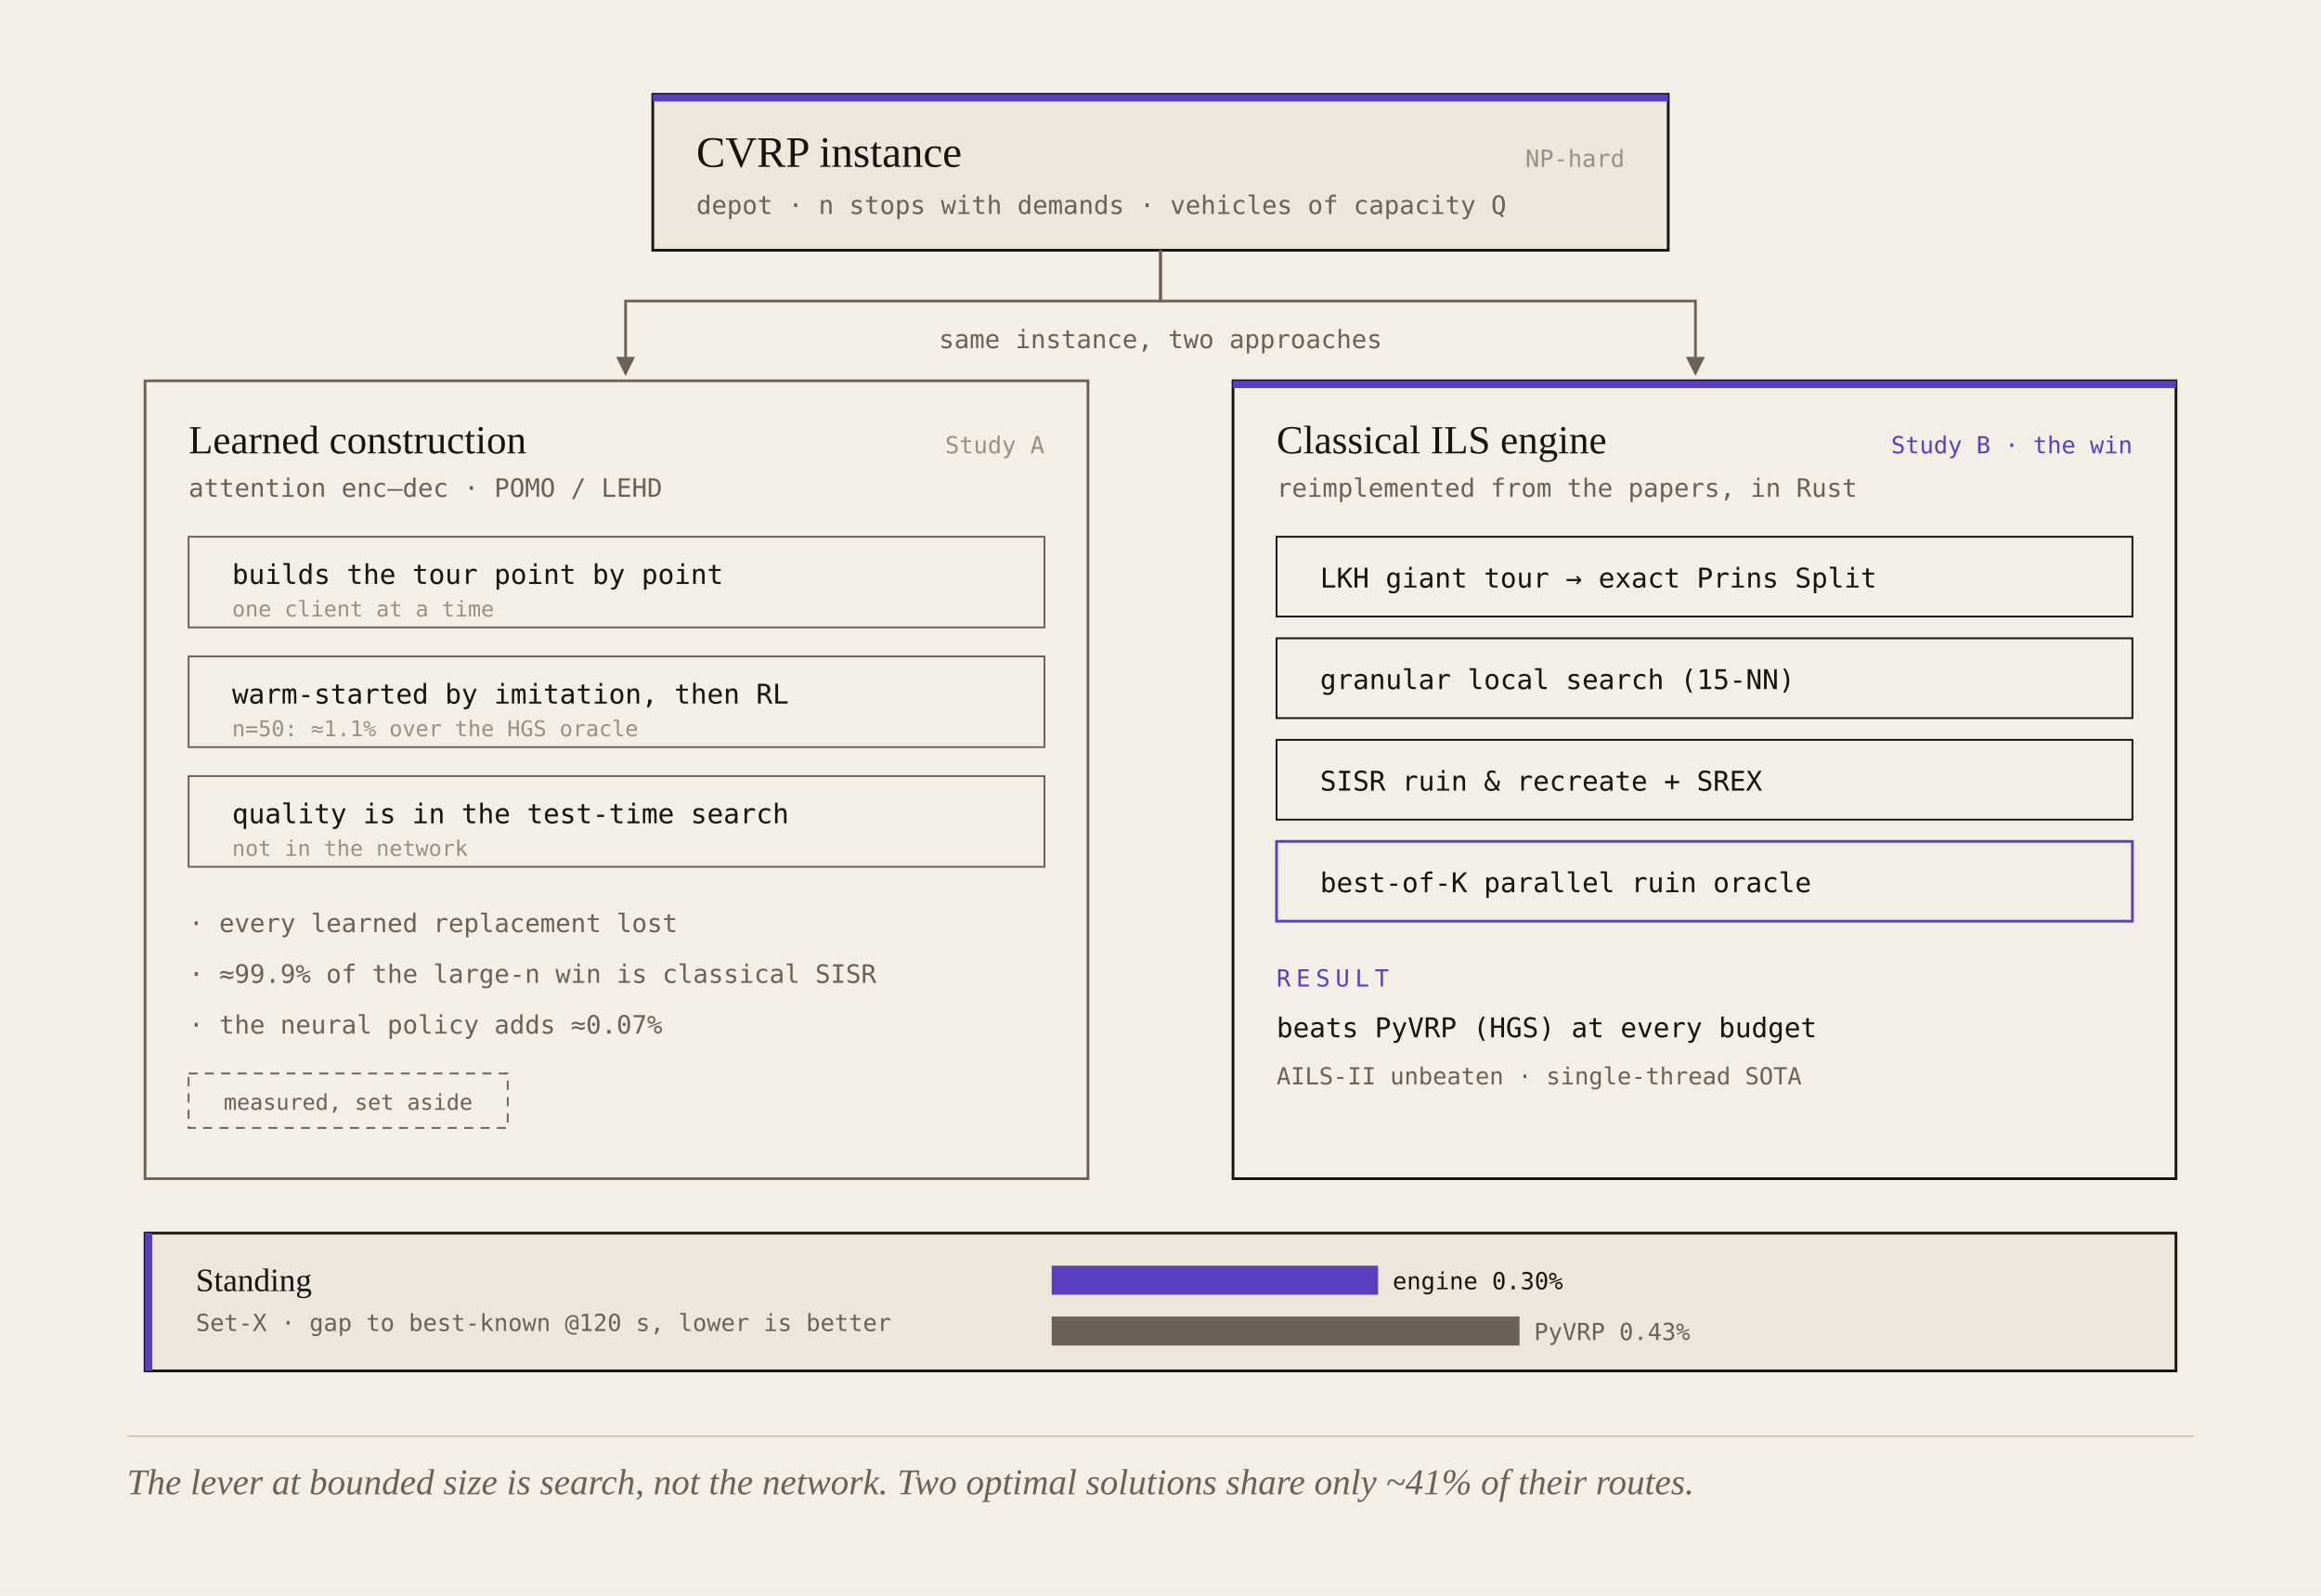
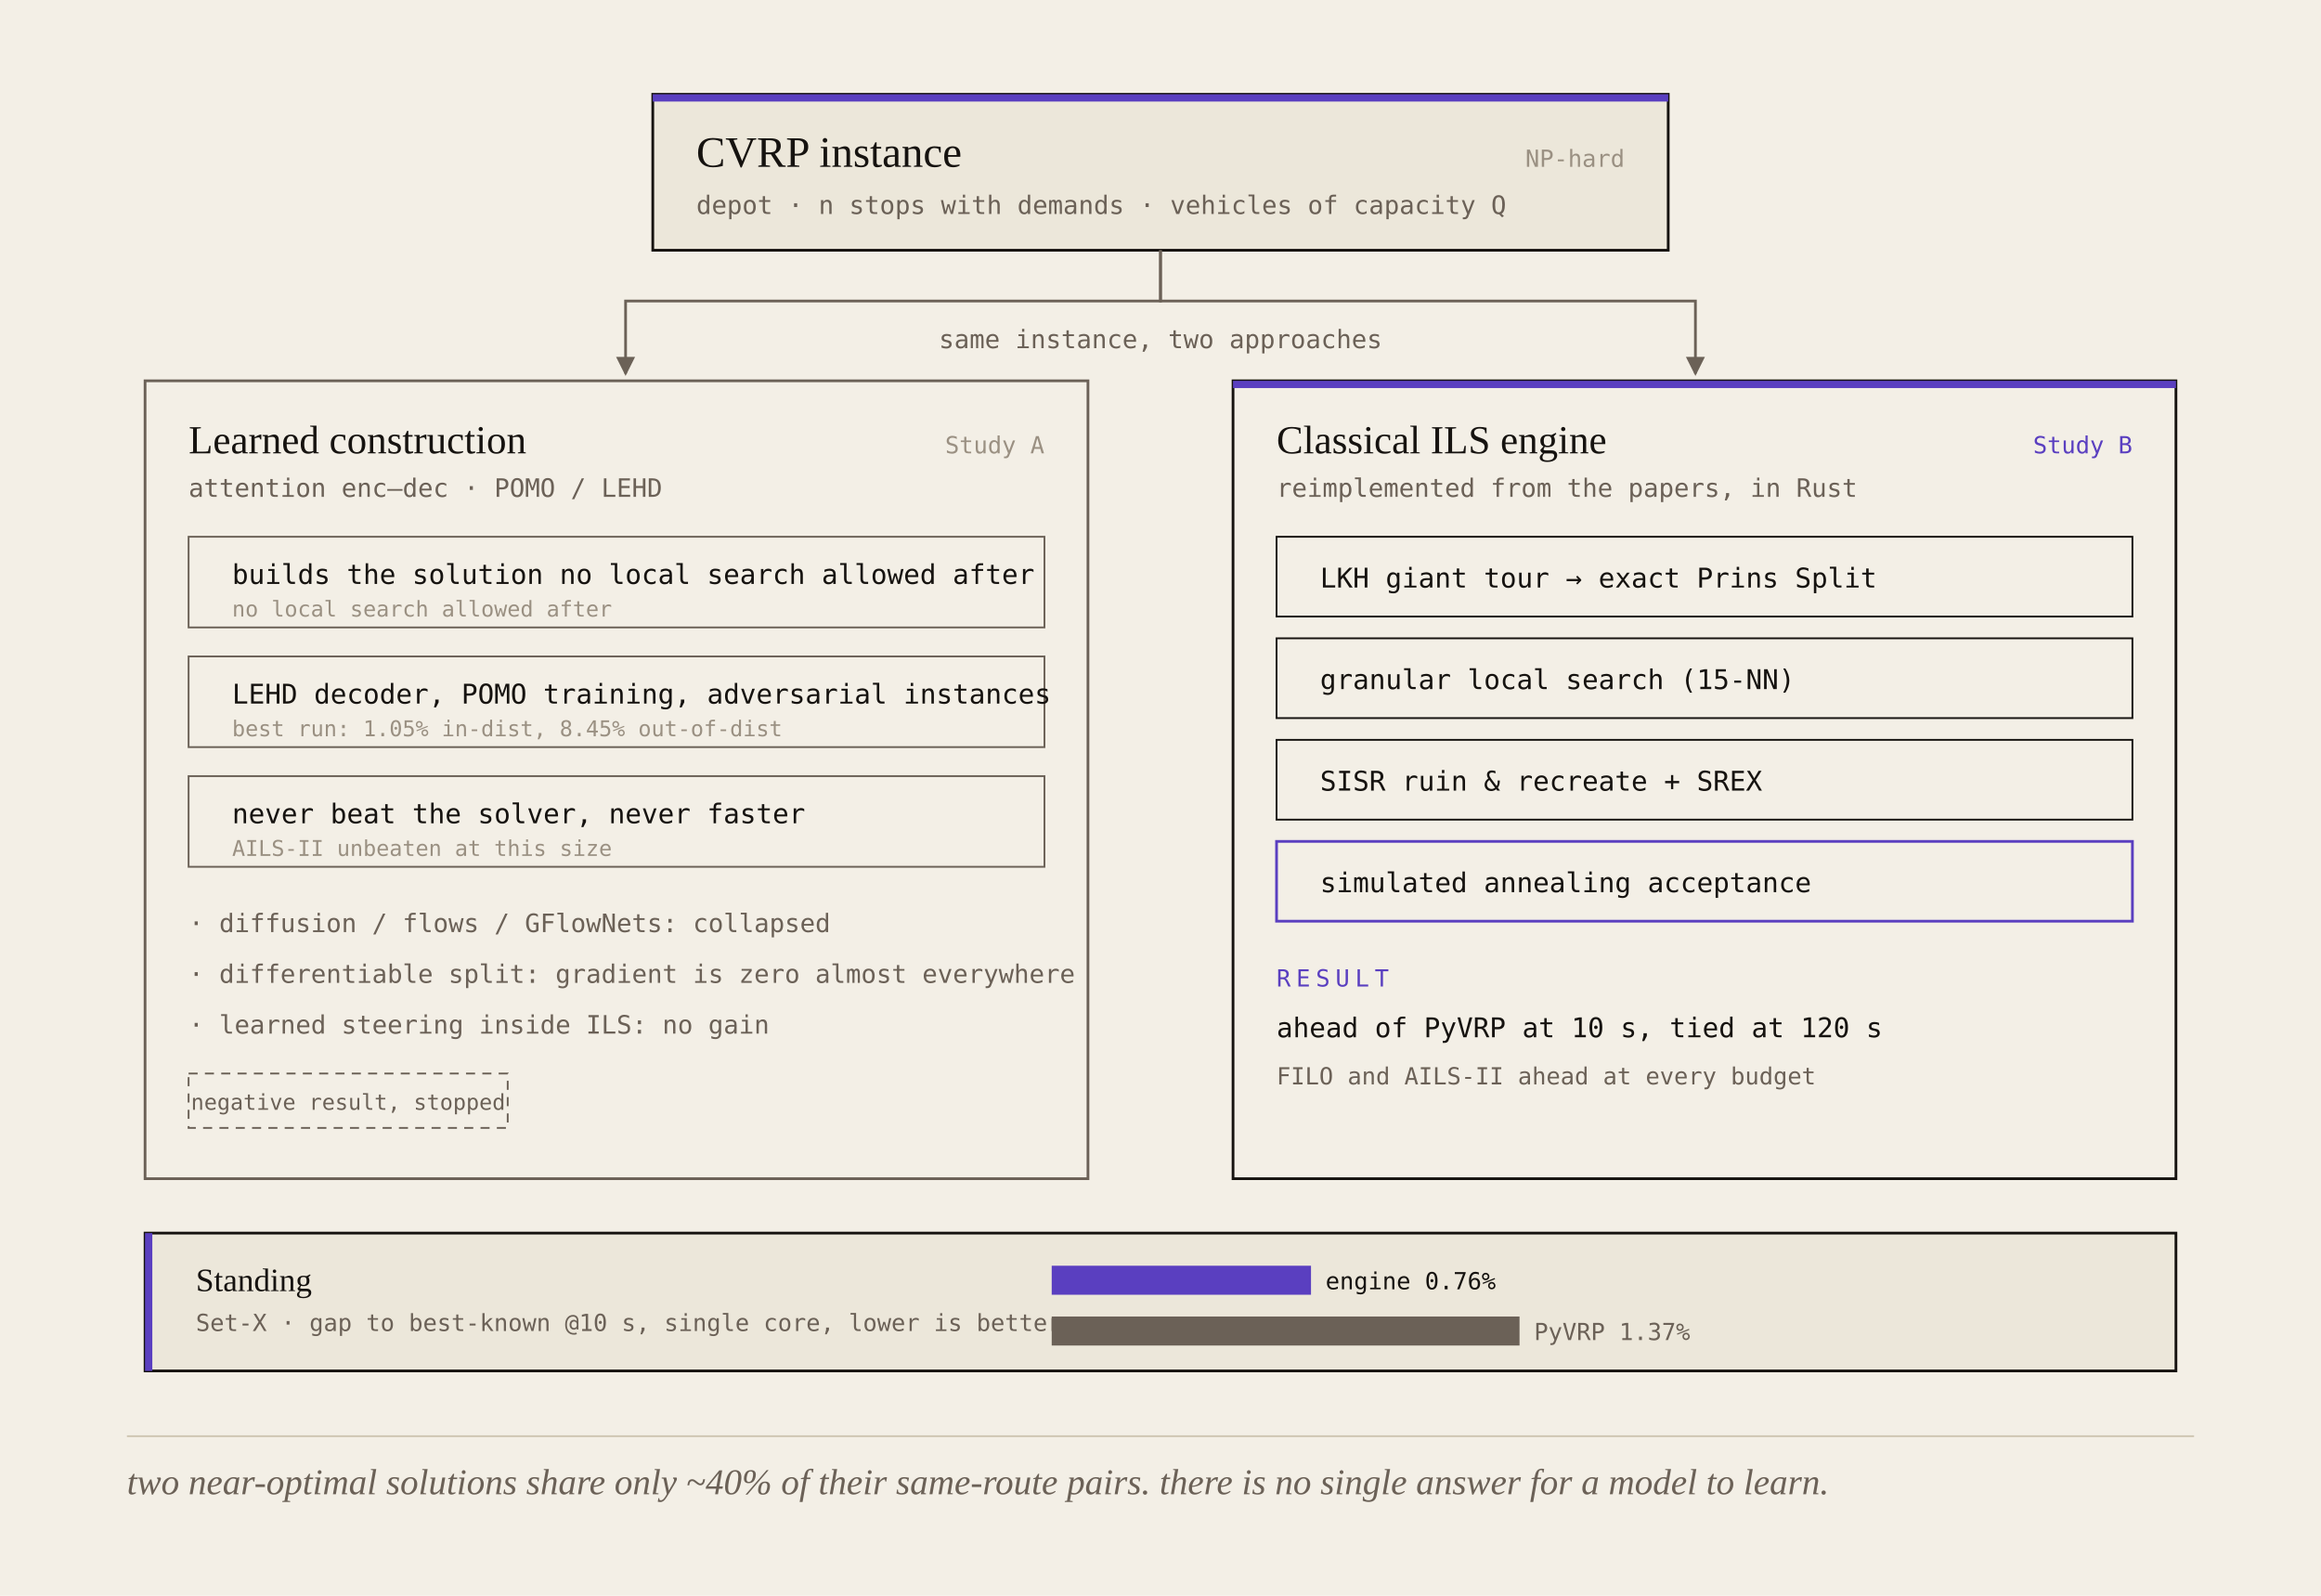
<svg xmlns="http://www.w3.org/2000/svg" viewBox="0 0 1280 880" role="img" aria-label="Neural CVRP: one instance sent to two approaches. A learned attention constructor is measured and set aside; a classical ruin-and-recreate Rust engine is the spine that wins, beating PyVRP on gap to best-known.">
  <defs>
    <marker id="carr" viewBox="0 0 8 8" refX="7" refY="4" markerWidth="7" markerHeight="7" orient="auto-start-reverse">
      <path d="M0 0 L8 4 L0 8 z" fill="#6b6157" />
    </marker>
    <marker id="carrt" viewBox="0 0 8 8" refX="7" refY="4" markerWidth="7" markerHeight="7" orient="auto-start-reverse">
      <path d="M0 0 L8 4 L0 8 z" fill="#5a3fc0" />
    </marker>
  </defs>
  <rect width="1280" height="880" fill="#f3efe6" />
  <rect x="360" y="52" width="560" height="86" fill="#ece7da" stroke="#161310" stroke-width="1.5" />
  <rect x="360" y="52" width="560" height="4" fill="#5a3fc0" />
  <text x="384" y="92" font-family="Georgia, 'Times New Roman', serif" font-size="24" fill="#161310">CVRP instance</text>
  <text x="896" y="92" text-anchor="end" font-family="ui-monospace, Menlo, Consolas, monospace" font-size="13" fill="#9a9082">NP-hard</text>
  <text x="384" y="118" font-family="ui-monospace, Menlo, Consolas, monospace" font-size="14" fill="#6b6157">depot · n stops with demands · vehicles of capacity Q</text>
  <polyline points="640,138 640,166 345,166 345,206" fill="none" stroke="#6b6157" stroke-width="1.5" marker-end="url(#carr)" />
  <polyline points="640,138 640,166 935,166 935,206" fill="none" stroke="#6b6157" stroke-width="1.5" marker-end="url(#carr)" />
  <text x="640" y="192" text-anchor="middle" font-family="ui-monospace, Menlo, Consolas, monospace" font-size="14" fill="#6b6157">same instance, two approaches</text>
  <rect x="80" y="210" width="520" height="440" fill="none" stroke="#6b6157" stroke-width="1.5" />
  <text x="104" y="250" font-family="Georgia, 'Times New Roman', serif" font-size="22" fill="#161310">Learned construction</text>
  <text x="576" y="250" text-anchor="end" font-family="ui-monospace, Menlo, Consolas, monospace" font-size="13" fill="#9a9082">Study A</text>
  <text x="104" y="274" font-family="ui-monospace, Menlo, Consolas, monospace" font-size="14" fill="#6b6157">attention enc–dec · POMO / LEHD</text>
  <g font-family="ui-monospace, Menlo, Consolas, monospace">
    <rect x="104" y="296" width="472" height="50" fill="none" stroke="#6b6157" stroke-width="1" />
-     <text x="128" y="322" font-size="15" fill="#161310">builds the tour point by point</text>
-     <text x="128" y="340" font-size="12" fill="#9a9082">one client at a time</text>
+     <text x="128" y="322" font-size="15" fill="#161310">builds the solution no local search allowed after</text>
+     <text x="128" y="340" font-size="12" fill="#9a9082">no local search allowed after</text>
    <rect x="104" y="362" width="472" height="50" fill="none" stroke="#6b6157" stroke-width="1" />
-     <text x="128" y="388" font-size="15" fill="#161310">warm-started by imitation, then RL</text>
-     <text x="128" y="406" font-size="12" fill="#9a9082">n=50: ≈1.1% over the HGS oracle</text>
+     <text x="128" y="388" font-size="15" fill="#161310">LEHD decoder, POMO training, adversarial instances</text>
+     <text x="128" y="406" font-size="12" fill="#9a9082">best run: 1.05% in-dist, 8.45% out-of-dist</text>
    <rect x="104" y="428" width="472" height="50" fill="none" stroke="#6b6157" stroke-width="1" />
-     <text x="128" y="454" font-size="15" fill="#161310">quality is in the test-time search</text>
-     <text x="128" y="472" font-size="12" fill="#9a9082">not in the network</text>
+     <text x="128" y="454" font-size="15" fill="#161310">never beat the solver, never faster</text>
+     <text x="128" y="472" font-size="12" fill="#9a9082">AILS-II unbeaten at this size</text>
  </g>
  <g font-family="ui-monospace, Menlo, Consolas, monospace" fill="#6b6157" font-size="14">
-     <text x="104" y="514">· every learned replacement lost</text>
-     <text x="104" y="542">· ≈99.9% of the large-n win is classical SISR</text>
-     <text x="104" y="570">· the neural policy adds ≈0.07%</text>
+     <text x="104" y="514">· diffusion / flows / GFlowNets: collapsed</text>
+     <text x="104" y="542">· differentiable split: gradient is zero almost everywhere</text>
+     <text x="104" y="570">· learned steering inside ILS: no gain</text>
  </g>
  <rect x="104" y="592" width="176" height="30" fill="none" stroke="#6b6157" stroke-width="1" stroke-dasharray="5 4" />
-   <text x="192" y="612" text-anchor="middle" font-family="ui-monospace, Menlo, Consolas, monospace" font-size="12" fill="#6b6157">measured, set aside</text>
+   <text x="192" y="612" text-anchor="middle" font-family="ui-monospace, Menlo, Consolas, monospace" font-size="12" fill="#6b6157">negative result, stopped</text>
  <rect x="680" y="210" width="520" height="440" fill="none" stroke="#161310" stroke-width="1.5" />
  <rect x="680" y="210" width="520" height="4" fill="#5a3fc0" />
  <text x="704" y="250" font-family="Georgia, 'Times New Roman', serif" font-size="22" fill="#161310">Classical ILS engine</text>
-   <text x="1176" y="250" text-anchor="end" font-family="ui-monospace, Menlo, Consolas, monospace" font-size="13" fill="#5a3fc0">Study B · the win</text>
+   <text x="1176" y="250" text-anchor="end" font-family="ui-monospace, Menlo, Consolas, monospace" font-size="13" fill="#5a3fc0">Study B</text>
  <text x="704" y="274" font-family="ui-monospace, Menlo, Consolas, monospace" font-size="14" fill="#6b6157">reimplemented from the papers, in Rust</text>
  <g font-family="ui-monospace, Menlo, Consolas, monospace">
    <rect x="704" y="296" width="472" height="44" fill="none" stroke="#161310" stroke-width="1" />
    <text x="728" y="324" font-size="15" fill="#161310">LKH giant tour → exact Prins Split</text>
    <rect x="704" y="352" width="472" height="44" fill="none" stroke="#161310" stroke-width="1" />
    <text x="728" y="380" font-size="15" fill="#161310">granular local search (15-NN)</text>
    <rect x="704" y="408" width="472" height="44" fill="none" stroke="#161310" stroke-width="1" />
    <text x="728" y="436" font-size="15" fill="#161310">SISR ruin &amp; recreate + SREX</text>
    <rect x="704" y="464" width="472" height="44" fill="#f3efe6" stroke="#5a3fc0" stroke-width="1.5" />
-     <text x="728" y="492" font-size="15" fill="#161310">best-of-K parallel ruin oracle</text>
+     <text x="728" y="492" font-size="15" fill="#161310">simulated annealing acceptance</text>
  </g>
  <text x="704" y="544" font-family="ui-monospace, Menlo, Consolas, monospace" font-size="13" letter-spacing="3" fill="#5a3fc0">RESULT</text>
-   <text x="704" y="572" font-family="ui-monospace, Menlo, Consolas, monospace" font-size="15" fill="#161310">beats PyVRP (HGS) at every budget</text>
-   <text x="704" y="598" font-family="ui-monospace, Menlo, Consolas, monospace" font-size="13" fill="#6b6157">AILS-II unbeaten · single-thread SOTA</text>
+   <text x="704" y="572" font-family="ui-monospace, Menlo, Consolas, monospace" font-size="15" fill="#161310">ahead of PyVRP at 10 s, tied at 120 s</text>
+   <text x="704" y="598" font-family="ui-monospace, Menlo, Consolas, monospace" font-size="13" fill="#6b6157">FILO and AILS-II ahead at every budget</text>
  <rect x="80" y="680" width="1120" height="76" fill="#ece7da" stroke="#161310" stroke-width="1.5" />
  <rect x="80" y="680" width="4" height="76" fill="#5a3fc0" />
  <text x="108" y="712" font-family="Georgia, 'Times New Roman', serif" font-size="18" fill="#161310">Standing</text>
-   <text x="108" y="734" font-family="ui-monospace, Menlo, Consolas, monospace" font-size="13" fill="#6b6157">Set-X · gap to best-known @120 s, lower is better</text>
-   <rect x="580" y="698" width="180" height="16" fill="#5a3fc0" />
-   <text x="768" y="711" font-family="ui-monospace, Menlo, Consolas, monospace" font-size="13" fill="#161310">engine 0.30%</text>
+   <text x="108" y="734" font-family="ui-monospace, Menlo, Consolas, monospace" font-size="13" fill="#6b6157">Set-X · gap to best-known @10 s, single core, lower is better</text>
+   <rect x="580" y="698" width="143" height="16" fill="#5a3fc0" />
+   <text x="731" y="711" font-family="ui-monospace, Menlo, Consolas, monospace" font-size="13" fill="#161310">engine 0.76%</text>
  <rect x="580" y="726" width="258" height="16" fill="#6b6157" />
-   <text x="846" y="739" font-family="ui-monospace, Menlo, Consolas, monospace" font-size="13" fill="#6b6157">PyVRP 0.43%</text>
+   <text x="846" y="739" font-family="ui-monospace, Menlo, Consolas, monospace" font-size="13" fill="#6b6157">PyVRP 1.37%</text>
  <line x1="70" y1="792" x2="1210" y2="792" stroke="#cfc6b3" stroke-width="1" />
-   <text x="70" y="824" font-family="Georgia, 'Times New Roman', serif" font-style="italic" font-size="20" fill="#6b6157">The lever at bounded size is search, not the network. Two optimal solutions share only ~41% of their routes.</text>
+   <text x="70" y="824" font-family="Georgia, 'Times New Roman', serif" font-style="italic" font-size="20" fill="#6b6157">two near-optimal solutions share only ~40% of their same-route pairs. there is no single answer for a model to learn.</text>
</svg>
